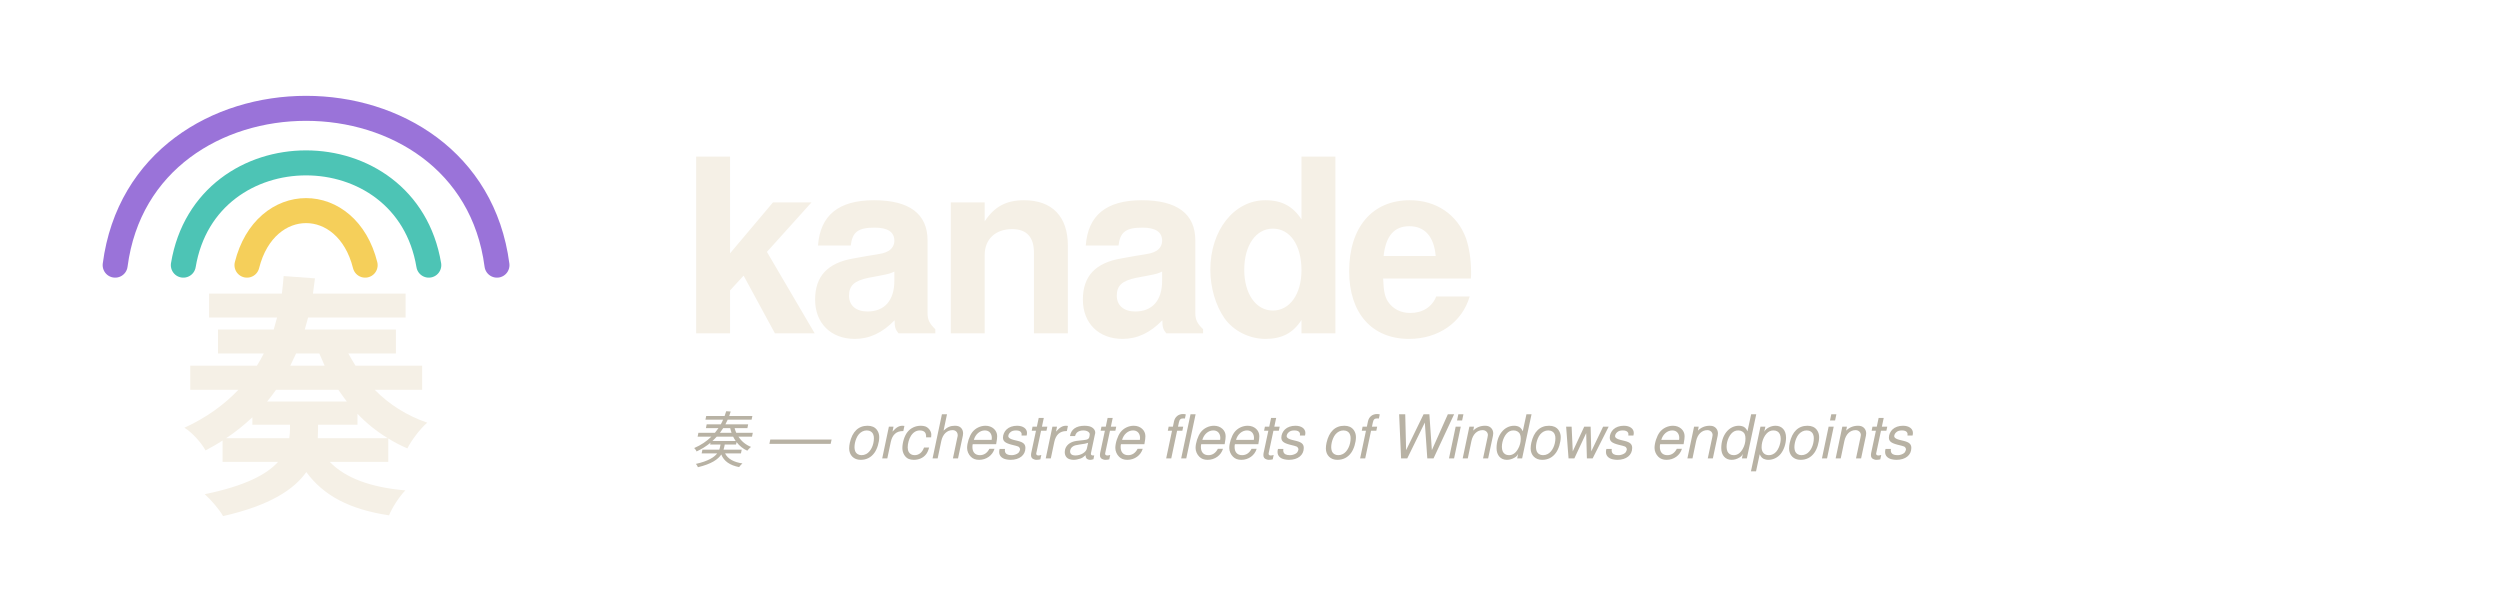
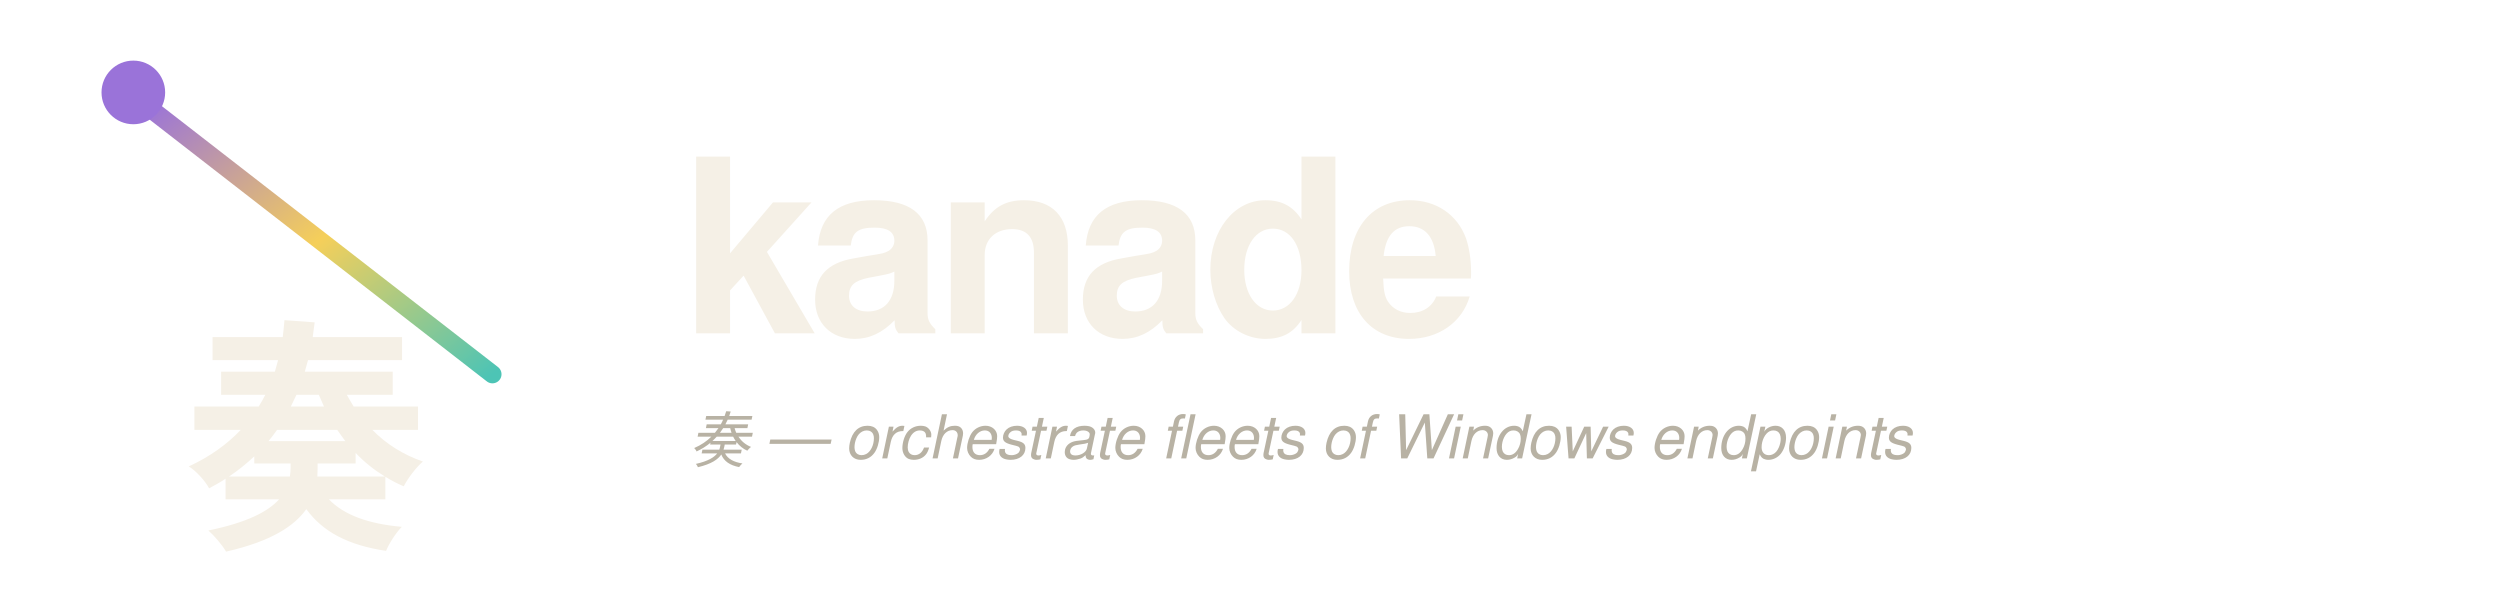
<svg xmlns="http://www.w3.org/2000/svg" viewBox="0 0 660 160" role="img" aria-label="kanade — orchestrate fleets of Windows endpoints (dark)">
+   <defs>
+     <linearGradient id="g-baton" x1="0" y1="0" x2="1" y2="1">
+       <stop offset="0" stop-color="#9a73d9" />
+       <stop offset="0.5" stop-color="#f5cf5a" />
+       <stop offset="1" stop-color="#4dc4b5" />
+     </linearGradient>
+   </defs>
  <g transform="translate(4, 4) scale(0.6)">
-     <g fill="none" stroke-width="11" stroke-linecap="round">
-       <path d="M 44 110 C 56 18, 200 18, 212 110" stroke="#9a73d9" />
-       <path d="M 74 110 C 84 50, 172 50, 182 110" stroke="#4dc4b5" />
-       <path d="M 102 110 C 110 78, 146 78, 154 110" stroke="#f5cf5a" />
-     </g>
-     <text x="128" y="210" font-family="'Noto Serif JP', 'Yu Mincho', 'Hiragino Mincho ProN', 'IPAexMincho', 'Source Han Serif JP', serif" font-size="112" font-weight="700" fill="#f5f0e6" text-anchor="middle">奏</text>
+     <line x1="58" y1="40" x2="210" y2="158" stroke="url(#g-baton)" stroke-width="8" stroke-linecap="round" />
+     <circle cx="52" cy="34" r="14" fill="#9a73d9" />
+     <text x="128" y="226" font-family="'Noto Serif JP', 'Yu Mincho', 'Hiragino Mincho ProN', 'IPAexMincho', 'Source Han Serif JP', serif" font-size="108" font-weight="700" fill="#f5f0e6" text-anchor="middle">奏</text>
  </g>
  <text x="180" y="88" font-family="-apple-system, BlinkMacSystemFont, 'Segoe UI', Helvetica, Arial, sans-serif" font-weight="700" font-size="64" letter-spacing="-2" fill="#f5f0e6">kanade</text>
  <text x="182" y="122" font-family="-apple-system, BlinkMacSystemFont, 'Segoe UI', Helvetica, Arial, sans-serif" font-style="italic" font-size="16" fill="#b8b2a4">奏 — orchestrate fleets of Windows endpoints</text>
</svg>
